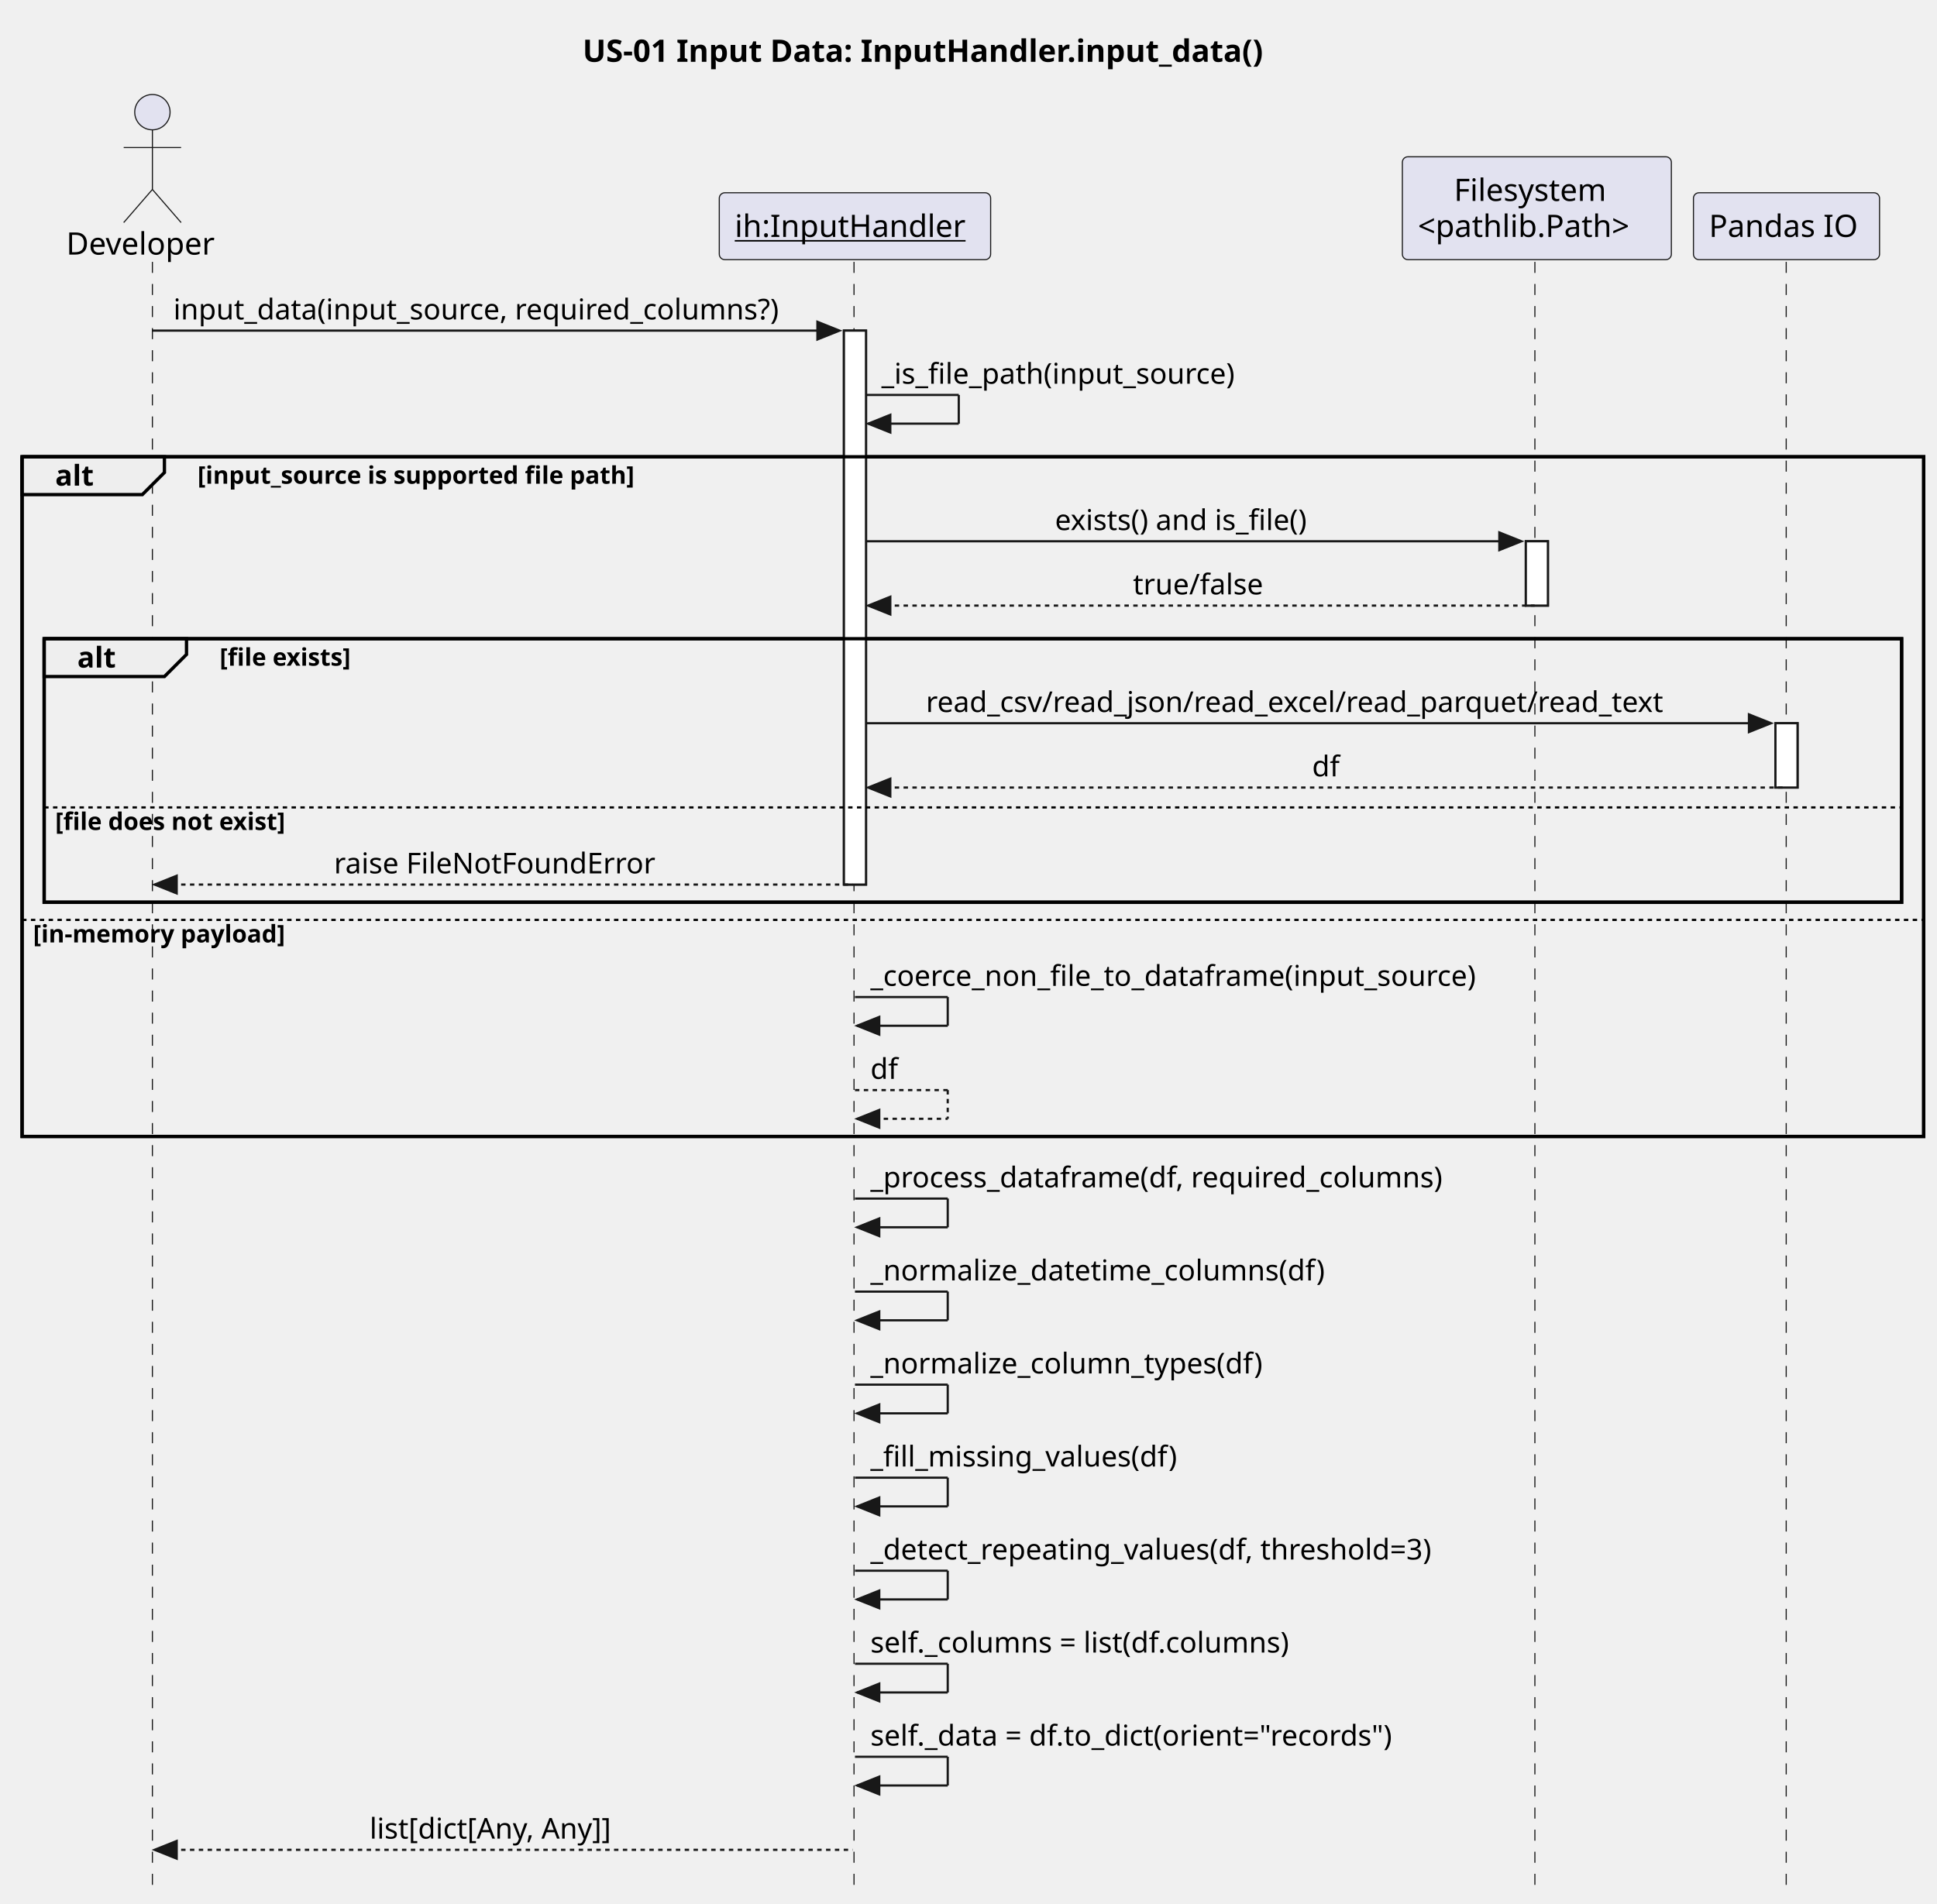
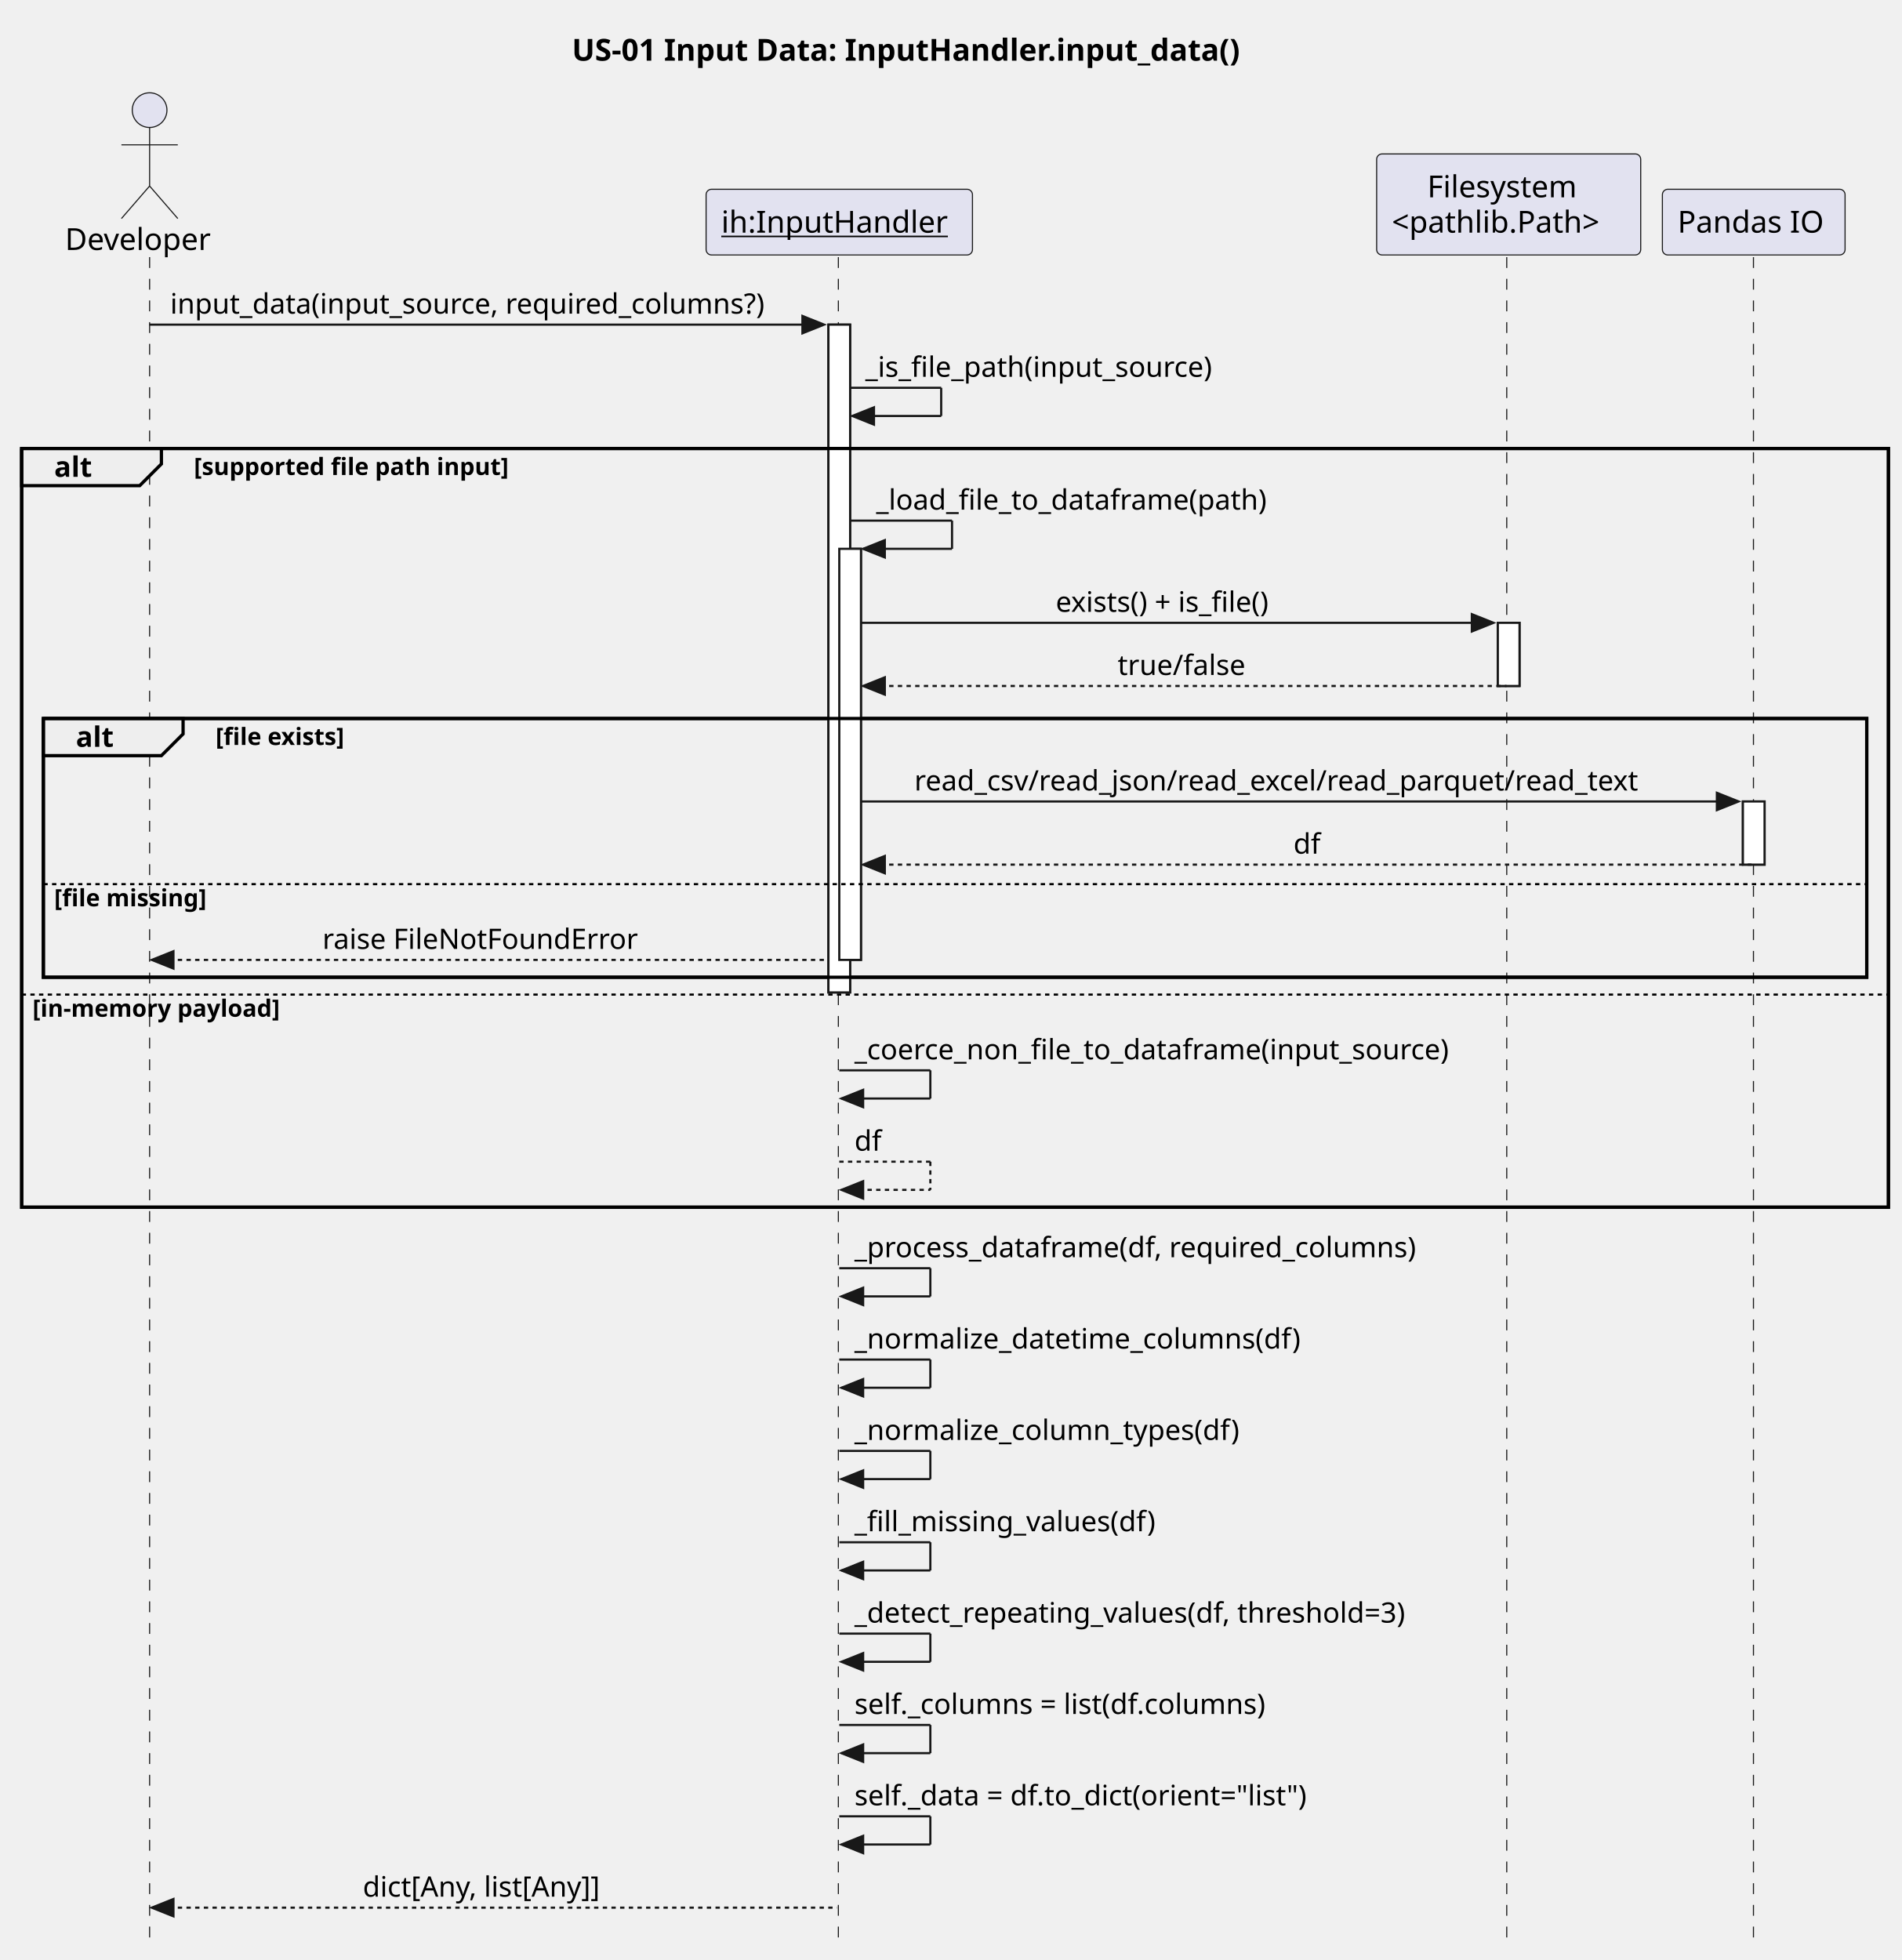
- <svg xmlns="http://www.w3.org/2000/svg" contentStyleType="text/css" data-diagram-type="SEQUENCE" height="862px" preserveAspectRatio="none" style="width:877px;height:862px;background:#FFFFFF;" version="1.1" viewBox="0 0 877 862" width="877px" zoomAndPan="magnify">
+ <svg xmlns="http://www.w3.org/2000/svg" contentStyleType="text/css" data-diagram-type="SEQUENCE" height="904px" preserveAspectRatio="none" style="width:877px;height:904px;background:#FFFFFF;" version="1.1" viewBox="0 0 877 904" width="877px" zoomAndPan="magnify">
  <defs />
  <g>
    <text fill="#000000" font-family="sans-serif" font-size="14" font-weight="bold" lengthAdjust="spacing" textLength="352.406" x="263.788" y="27.995">US-01 Input Data: InputHandler.input_data()</text>
    <g>
-       <rect fill="#FFFFFF" height="250.867" style="stroke:#181818;stroke-width:1;" width="10" x="382.095" y="149.727" />
+       <rect fill="#FFFFFF" height="308" style="stroke:#181818;stroke-width:1;" width="10" x="382.095" y="149.727" />
    </g>
    <g>
-       <rect fill="#FFFFFF" height="29.133" style="stroke:#181818;stroke-width:1;" width="10" x="690.835" y="245.125" />
+       <rect fill="#FFFFFF" height="189.602" style="stroke:#181818;stroke-width:1;" width="10" x="387.095" y="253.125" />
    </g>
    <g>
-       <rect fill="#FFFFFF" height="29.133" style="stroke:#181818;stroke-width:1;" width="10" x="803.856" y="327.523" />
-     </g>
-     <rect fill="none" height="307.805" style="stroke:#000000;stroke-width:1.5;" width="860.983" x="10" y="206.859" />
-     <rect fill="none" height="119.336" style="stroke:#000000;stroke-width:1.5;" width="840.983" x="20" y="289.258" />
-     <g>
-       <rect fill="#000000" fill-opacity="0" height="737.133" width="8" x="65.001" y="118.594" />
-       <line style="stroke:#181818;stroke-width:0.5;stroke-dasharray:5,5;" x1="69" x2="69" y1="118.594" y2="855.727" />
+       <rect fill="#FFFFFF" height="29.133" style="stroke:#181818;stroke-width:1;" width="10" x="690.835" y="287.258" />
    </g>
    <g>
-       <rect fill="#000000" fill-opacity="0" height="737.133" width="8" x="383.095" y="118.594" />
-       <line style="stroke:#181818;stroke-width:0.5;stroke-dasharray:5,5;" x1="386.667" x2="386.667" y1="118.594" y2="855.727" />
+       <rect fill="#FFFFFF" height="29.133" style="stroke:#181818;stroke-width:1;" width="10" x="803.856" y="369.656" />
+     </g>
+     <rect fill="none" height="349.938" style="stroke:#000000;stroke-width:1.5;" width="860.983" x="10" y="206.859" />
+     <rect fill="none" height="119.336" style="stroke:#000000;stroke-width:1.5;" width="840.983" x="20" y="331.391" />
+     <g>
+       <rect fill="#000000" fill-opacity="0" height="779.266" width="8" x="65.001" y="118.594" />
+       <line style="stroke:#181818;stroke-width:0.5;stroke-dasharray:5,5;" x1="69" x2="69" y1="118.594" y2="897.859" />
    </g>
    <g>
-       <rect fill="#000000" fill-opacity="0" height="737.133" width="8" x="691.835" y="118.594" />
-       <line style="stroke:#181818;stroke-width:0.5;stroke-dasharray:5,5;" x1="694.941" x2="694.941" y1="118.594" y2="855.727" />
+       <rect fill="#000000" fill-opacity="0" height="779.266" width="8" x="383.095" y="118.594" />
+       <line style="stroke:#181818;stroke-width:0.5;stroke-dasharray:5,5;" x1="386.667" x2="386.667" y1="118.594" y2="897.859" />
    </g>
    <g>
-       <rect fill="#000000" fill-opacity="0" height="737.133" width="8" x="804.856" y="118.594" />
-       <line style="stroke:#181818;stroke-width:0.5;stroke-dasharray:5,5;" x1="808.73" x2="808.73" y1="118.594" y2="855.727" />
+       <rect fill="#000000" fill-opacity="0" height="779.266" width="8" x="691.835" y="118.594" />
+       <line style="stroke:#181818;stroke-width:0.5;stroke-dasharray:5,5;" x1="694.941" x2="694.941" y1="118.594" y2="897.859" />
+     </g>
+     <g>
+       <rect fill="#000000" fill-opacity="0" height="779.266" width="8" x="804.856" y="118.594" />
+       <line style="stroke:#181818;stroke-width:0.5;stroke-dasharray:5,5;" x1="808.73" x2="808.73" y1="118.594" y2="897.859" />
    </g>
    <g class="participant participant-head" data-participant="Developer">
      <text fill="#000000" font-family="sans-serif" font-size="14" lengthAdjust="spacing" textLength="72.003" x="30" y="115.292">Developer</text>
      <ellipse cx="69.001" cy="50.797" fill="#E2E2F0" rx="8" ry="8" style="stroke:#181818;stroke-width:0.5;" />
      <path d="M69.001,58.797 L69.001,85.797 M56.002,66.797 L82.001,66.797 M69.001,85.797 L56.002,100.797 M69.001,85.797 L82.001,100.797" fill="none" style="stroke:#181818;stroke-width:0.5;" />
    </g>
    <g class="participant participant-head" data-participant="IH">
      <rect fill="#E2E2F0" height="30.297" rx="2.5" ry="2.5" style="stroke:#181818;stroke-width:0.5;" width="122.856" x="325.667" y="87.297" />
      <text fill="#000000" font-family="sans-serif" font-size="14" lengthAdjust="spacing" text-decoration="underline" textLength="108.856" x="332.667" y="107.292">ih:InputHandler</text>
    </g>
    <g class="participant participant-head" data-participant="FS">
      <rect fill="#E2E2F0" height="46.594" rx="2.5" ry="2.5" style="stroke:#181818;stroke-width:0.5;" width="121.789" x="634.941" y="71" />
      <text fill="#000000" font-family="sans-serif" font-size="14" lengthAdjust="spacing" textLength="75.059" x="658.306" y="90.995">Filesystem</text>
      <text fill="#000000" font-family="sans-serif" font-size="14" lengthAdjust="spacing" textLength="107.789" x="641.941" y="107.292">&lt;pathlib.Path&gt;</text>
    </g>
    <g class="participant participant-head" data-participant="PD">
      <rect fill="#E2E2F0" height="30.297" rx="2.5" ry="2.5" style="stroke:#181818;stroke-width:0.5;" width="84.253" x="766.73" y="87.297" />
      <text fill="#000000" font-family="sans-serif" font-size="14" lengthAdjust="spacing" textLength="70.253" x="773.73" y="107.292">Pandas IO</text>
    </g>
    <g>
-       <rect fill="#FFFFFF" height="250.867" style="stroke:#181818;stroke-width:1;" width="10" x="382.095" y="149.727" />
+       <rect fill="#FFFFFF" height="308" style="stroke:#181818;stroke-width:1;" width="10" x="382.095" y="149.727" />
    </g>
    <g>
-       <rect fill="#FFFFFF" height="29.133" style="stroke:#181818;stroke-width:1;" width="10" x="690.835" y="245.125" />
+       <rect fill="#FFFFFF" height="189.602" style="stroke:#181818;stroke-width:1;" width="10" x="387.095" y="253.125" />
    </g>
    <g>
-       <rect fill="#FFFFFF" height="29.133" style="stroke:#181818;stroke-width:1;" width="10" x="803.856" y="327.523" />
+       <rect fill="#FFFFFF" height="29.133" style="stroke:#181818;stroke-width:1;" width="10" x="690.835" y="287.258" />
+     </g>
+     <g>
+       <rect fill="#FFFFFF" height="29.133" style="stroke:#181818;stroke-width:1;" width="10" x="803.856" y="369.656" />
    </g>
    <g class="message" data-participant-1="Developer" data-participant-2="IH">
      <polygon fill="#181818" points="370.095,145.727,380.095,149.727,370.095,153.727" style="stroke:#181818;stroke-width:1;" />
      <line style="stroke:#181818;stroke-width:1;" x1="69.001" x2="376.095" y1="149.727" y2="149.727" />
      <text fill="#000000" font-family="sans-serif" font-size="13" lengthAdjust="spacing" textLength="294.093" x="78.501" y="144.661">input_data(input_source, required_columns?)</text>
    </g>
    <g class="message" data-participant-1="IH" data-participant-2="IH">
      <line style="stroke:#181818;stroke-width:1;" x1="392.095" x2="434.095" y1="178.859" y2="178.859" />
      <line style="stroke:#181818;stroke-width:1;" x1="434.095" x2="434.095" y1="178.859" y2="191.859" />
      <line style="stroke:#181818;stroke-width:1;" x1="393.095" x2="434.095" y1="191.859" y2="191.859" />
      <polygon fill="#181818" points="403.095,187.859,393.095,191.859,403.095,195.859" style="stroke:#181818;stroke-width:1;" />
      <text fill="#000000" font-family="sans-serif" font-size="13" lengthAdjust="spacing" textLength="172.777" x="399.095" y="173.793">_is_file_path(input_source)</text>
    </g>
    <path d="M10,206.859 L74.443,206.859 L74.443,213.992 L64.443,223.992 L10,223.992 L10,206.859" fill="#EEEEEE" style="stroke:#000000;stroke-width:1.5;" />
-     <rect fill="none" height="307.805" style="stroke:#000000;stroke-width:1.5;" width="860.983" x="10" y="206.859" />
+     <rect fill="none" height="349.938" style="stroke:#000000;stroke-width:1.5;" width="860.983" x="10" y="206.859" />
    <text fill="#000000" font-family="sans-serif" font-size="13" font-weight="bold" lengthAdjust="spacing" textLength="19.443" x="25" y="219.926">alt</text>
-     <text fill="#000000" font-family="sans-serif" font-size="11" font-weight="bold" lengthAdjust="spacing" textLength="226.972" x="89.443" y="219.07">[input_source is supported file path]</text>
+     <text fill="#000000" font-family="sans-serif" font-size="11" font-weight="bold" lengthAdjust="spacing" textLength="165.983" x="89.443" y="219.07">[supported file path input]</text>
+     <g class="message" data-participant-1="IH" data-participant-2="IH">
+       <line style="stroke:#181818;stroke-width:1;" x1="392.095" x2="439.095" y1="240.125" y2="240.125" />
+       <line style="stroke:#181818;stroke-width:1;" x1="439.095" x2="439.095" y1="240.125" y2="253.125" />
+       <line style="stroke:#181818;stroke-width:1;" x1="398.095" x2="439.095" y1="253.125" y2="253.125" />
+       <polygon fill="#181818" points="408.095,249.125,398.095,253.125,408.095,257.125" style="stroke:#181818;stroke-width:1;" />
+       <text fill="#000000" font-family="sans-serif" font-size="13" lengthAdjust="spacing" textLength="194.162" x="404.095" y="235.059">_load_file_to_dataframe(path)</text>
+     </g>
    <g class="message" data-participant-1="IH" data-participant-2="FS">
-       <polygon fill="#181818" points="678.835,241.125,688.835,245.125,678.835,249.125" style="stroke:#181818;stroke-width:1;" />
-       <line style="stroke:#181818;stroke-width:1;" x1="392.095" x2="684.835" y1="245.125" y2="245.125" />
-       <text fill="#000000" font-family="sans-serif" font-size="13" lengthAdjust="spacing" textLength="127.639" x="477.646" y="240.059">exists() and is_file()</text>
+       <polygon fill="#181818" points="678.835,283.258,688.835,287.258,678.835,291.258" style="stroke:#181818;stroke-width:1;" />
+       <line style="stroke:#181818;stroke-width:1;" x1="397.095" x2="684.835" y1="287.258" y2="287.258" />
+       <text fill="#000000" font-family="sans-serif" font-size="13" lengthAdjust="spacing" textLength="114.074" x="486.928" y="282.192">exists() + is_file()</text>
    </g>
    <g class="message" data-participant-1="FS" data-participant-2="IH">
-       <polygon fill="#181818" points="403.095,270.258,393.095,274.258,403.095,278.258" style="stroke:#181818;stroke-width:1;" />
-       <line style="stroke:#181818;stroke-width:1;stroke-dasharray:2,2;" x1="397.095" x2="694.835" y1="274.258" y2="274.258" />
-       <text fill="#000000" font-family="sans-serif" font-size="13" lengthAdjust="spacing" textLength="61.985" x="512.973" y="269.192">true/false</text>
+       <polygon fill="#181818" points="408.095,312.391,398.095,316.391,408.095,320.391" style="stroke:#181818;stroke-width:1;" />
+       <line style="stroke:#181818;stroke-width:1;stroke-dasharray:2,2;" x1="402.095" x2="694.835" y1="316.391" y2="316.391" />
+       <text fill="#000000" font-family="sans-serif" font-size="13" lengthAdjust="spacing" textLength="61.985" x="515.473" y="311.325">true/false</text>
    </g>
-     <path d="M20,289.258 L84.443,289.258 L84.443,296.391 L74.443,306.391 L20,306.391 L20,289.258" fill="#EEEEEE" style="stroke:#000000;stroke-width:1.5;" />
-     <rect fill="none" height="119.336" style="stroke:#000000;stroke-width:1.5;" width="840.983" x="20" y="289.258" />
-     <text fill="#000000" font-family="sans-serif" font-size="13" font-weight="bold" lengthAdjust="spacing" textLength="19.443" x="35" y="302.325">alt</text>
-     <text fill="#000000" font-family="sans-serif" font-size="11" font-weight="bold" lengthAdjust="spacing" textLength="70.351" x="99.443" y="301.468">[file exists]</text>
+     <path d="M20,331.391 L84.443,331.391 L84.443,338.523 L74.443,348.523 L20,348.523 L20,331.391" fill="#EEEEEE" style="stroke:#000000;stroke-width:1.5;" />
+     <rect fill="none" height="119.336" style="stroke:#000000;stroke-width:1.5;" width="840.983" x="20" y="331.391" />
+     <text fill="#000000" font-family="sans-serif" font-size="13" font-weight="bold" lengthAdjust="spacing" textLength="19.443" x="35" y="344.457">alt</text>
+     <text fill="#000000" font-family="sans-serif" font-size="11" font-weight="bold" lengthAdjust="spacing" textLength="70.351" x="99.443" y="343.601">[file exists]</text>
    <g class="message" data-participant-1="IH" data-participant-2="PD">
-       <polygon fill="#181818" points="791.856,323.523,801.856,327.523,791.856,331.523" style="stroke:#181818;stroke-width:1;" />
-       <line style="stroke:#181818;stroke-width:1;" x1="392.095" x2="797.856" y1="327.523" y2="327.523" />
-       <text fill="#000000" font-family="sans-serif" font-size="13" lengthAdjust="spacing" textLength="357.5" x="419.226" y="322.457">read_csv/read_json/read_excel/read_parquet/read_text</text>
+       <polygon fill="#181818" points="791.856,365.656,801.856,369.656,791.856,373.656" style="stroke:#181818;stroke-width:1;" />
+       <line style="stroke:#181818;stroke-width:1;" x1="397.095" x2="797.856" y1="369.656" y2="369.656" />
+       <text fill="#000000" font-family="sans-serif" font-size="13" lengthAdjust="spacing" textLength="357.5" x="421.726" y="364.59">read_csv/read_json/read_excel/read_parquet/read_text</text>
    </g>
    <g class="message" data-participant-1="PD" data-participant-2="IH">
-       <polygon fill="#181818" points="403.095,352.656,393.095,356.656,403.095,360.656" style="stroke:#181818;stroke-width:1;" />
-       <line style="stroke:#181818;stroke-width:1;stroke-dasharray:2,2;" x1="397.095" x2="807.856" y1="356.656" y2="356.656" />
-       <text fill="#000000" font-family="sans-serif" font-size="13" lengthAdjust="spacing" textLength="12.829" x="594.061" y="351.59">df</text>
+       <polygon fill="#181818" points="408.095,394.789,398.095,398.789,408.095,402.789" style="stroke:#181818;stroke-width:1;" />
+       <line style="stroke:#181818;stroke-width:1;stroke-dasharray:2,2;" x1="402.095" x2="807.856" y1="398.789" y2="398.789" />
+       <text fill="#000000" font-family="sans-serif" font-size="13" lengthAdjust="spacing" textLength="12.829" x="596.561" y="393.723">df</text>
    </g>
-     <line style="stroke:#000000;stroke-width:1;stroke-dasharray:2,2;" x1="20" x2="860.983" y1="365.656" y2="365.656" />
-     <text fill="#000000" font-family="sans-serif" font-size="11" font-weight="bold" lengthAdjust="spacing" textLength="121.548" x="25" y="375.867">[file does not exist]</text>
+     <line style="stroke:#000000;stroke-width:1;stroke-dasharray:2,2;" x1="20" x2="860.983" y1="407.789" y2="407.789" />
+     <text fill="#000000" font-family="sans-serif" font-size="11" font-weight="bold" lengthAdjust="spacing" textLength="81.474" x="25" y="418">[file missing]</text>
    <g class="message" data-participant-1="IH" data-participant-2="Developer">
-       <polygon fill="#181818" points="80.001,396.594,70.001,400.594,80.001,404.594" style="stroke:#181818;stroke-width:1;" />
-       <line style="stroke:#181818;stroke-width:1;stroke-dasharray:2,2;" x1="74.001" x2="386.095" y1="400.594" y2="400.594" />
-       <text fill="#000000" font-family="sans-serif" font-size="13" lengthAdjust="spacing" textLength="153.664" x="151.216" y="395.528">raise FileNotFoundError</text>
+       <polygon fill="#181818" points="80.001,438.727,70.001,442.727,80.001,446.727" style="stroke:#181818;stroke-width:1;" />
+       <line style="stroke:#181818;stroke-width:1;stroke-dasharray:2,2;" x1="74.001" x2="381.095" y1="442.727" y2="442.727" />
+       <text fill="#000000" font-family="sans-serif" font-size="13" lengthAdjust="spacing" textLength="153.664" x="148.716" y="437.661">raise FileNotFoundError</text>
    </g>
-     <line style="stroke:#000000;stroke-width:1;stroke-dasharray:2,2;" x1="10" x2="870.983" y1="416.594" y2="416.594" />
-     <text fill="#000000" font-family="sans-serif" font-size="11" font-weight="bold" lengthAdjust="spacing" textLength="129.68" x="15" y="426.804">[in-memory payload]</text>
+     <line style="stroke:#000000;stroke-width:1;stroke-dasharray:2,2;" x1="10" x2="870.983" y1="458.727" y2="458.727" />
+     <text fill="#000000" font-family="sans-serif" font-size="11" font-weight="bold" lengthAdjust="spacing" textLength="129.68" x="15" y="468.937">[in-memory payload]</text>
    <g class="message" data-participant-1="IH" data-participant-2="IH">
-       <line style="stroke:#181818;stroke-width:1;" x1="387.095" x2="429.095" y1="451.531" y2="451.531" />
-       <line style="stroke:#181818;stroke-width:1;" x1="429.095" x2="429.095" y1="451.531" y2="464.531" />
-       <line style="stroke:#181818;stroke-width:1;" x1="388.095" x2="429.095" y1="464.531" y2="464.531" />
-       <polygon fill="#181818" points="398.095,460.531,388.095,464.531,398.095,468.531" style="stroke:#181818;stroke-width:1;" />
-       <text fill="#000000" font-family="sans-serif" font-size="13" lengthAdjust="spacing" textLength="294.741" x="394.095" y="446.465">_coerce_non_file_to_dataframe(input_source)</text>
+       <line style="stroke:#181818;stroke-width:1;" x1="387.095" x2="429.095" y1="493.664" y2="493.664" />
+       <line style="stroke:#181818;stroke-width:1;" x1="429.095" x2="429.095" y1="493.664" y2="506.664" />
+       <line style="stroke:#181818;stroke-width:1;" x1="388.095" x2="429.095" y1="506.664" y2="506.664" />
+       <polygon fill="#181818" points="398.095,502.664,388.095,506.664,398.095,510.664" style="stroke:#181818;stroke-width:1;" />
+       <text fill="#000000" font-family="sans-serif" font-size="13" lengthAdjust="spacing" textLength="294.741" x="394.095" y="488.598">_coerce_non_file_to_dataframe(input_source)</text>
    </g>
    <g class="message" data-participant-1="IH" data-participant-2="IH">
-       <line style="stroke:#181818;stroke-width:1;stroke-dasharray:2,2;" x1="387.095" x2="429.095" y1="493.664" y2="493.664" />
-       <line style="stroke:#181818;stroke-width:1;stroke-dasharray:2,2;" x1="429.095" x2="429.095" y1="493.664" y2="506.664" />
-       <line style="stroke:#181818;stroke-width:1;stroke-dasharray:2,2;" x1="388.095" x2="429.095" y1="506.664" y2="506.664" />
-       <polygon fill="#181818" points="398.095,502.664,388.095,506.664,398.095,510.664" style="stroke:#181818;stroke-width:1;" />
-       <text fill="#000000" font-family="sans-serif" font-size="13" lengthAdjust="spacing" textLength="12.829" x="394.095" y="488.598">df</text>
-     </g>
-     <g class="message" data-participant-1="IH" data-participant-2="IH">
-       <line style="stroke:#181818;stroke-width:1;" x1="387.095" x2="429.095" y1="542.797" y2="542.797" />
-       <line style="stroke:#181818;stroke-width:1;" x1="429.095" x2="429.095" y1="542.797" y2="555.797" />
-       <line style="stroke:#181818;stroke-width:1;" x1="388.095" x2="429.095" y1="555.797" y2="555.797" />
-       <polygon fill="#181818" points="398.095,551.797,388.095,555.797,398.095,559.797" style="stroke:#181818;stroke-width:1;" />
-       <text fill="#000000" font-family="sans-serif" font-size="13" lengthAdjust="spacing" textLength="278.478" x="394.095" y="537.731">_process_dataframe(df, required_columns)</text>
+       <line style="stroke:#181818;stroke-width:1;stroke-dasharray:2,2;" x1="387.095" x2="429.095" y1="535.797" y2="535.797" />
+       <line style="stroke:#181818;stroke-width:1;stroke-dasharray:2,2;" x1="429.095" x2="429.095" y1="535.797" y2="548.797" />
+       <line style="stroke:#181818;stroke-width:1;stroke-dasharray:2,2;" x1="388.095" x2="429.095" y1="548.797" y2="548.797" />
+       <polygon fill="#181818" points="398.095,544.797,388.095,548.797,398.095,552.797" style="stroke:#181818;stroke-width:1;" />
+       <text fill="#000000" font-family="sans-serif" font-size="13" lengthAdjust="spacing" textLength="12.829" x="394.095" y="530.731">df</text>
    </g>
    <g class="message" data-participant-1="IH" data-participant-2="IH">
      <line style="stroke:#181818;stroke-width:1;" x1="387.095" x2="429.095" y1="584.93" y2="584.93" />
      <line style="stroke:#181818;stroke-width:1;" x1="429.095" x2="429.095" y1="584.93" y2="597.93" />
      <line style="stroke:#181818;stroke-width:1;" x1="388.095" x2="429.095" y1="597.93" y2="597.93" />
      <polygon fill="#181818" points="398.095,593.93,388.095,597.93,398.095,601.93" style="stroke:#181818;stroke-width:1;" />
-       <text fill="#000000" font-family="sans-serif" font-size="13" lengthAdjust="spacing" textLength="219.997" x="394.095" y="579.864">_normalize_datetime_columns(df)</text>
+       <text fill="#000000" font-family="sans-serif" font-size="13" lengthAdjust="spacing" textLength="278.478" x="394.095" y="579.864">_process_dataframe(df, required_columns)</text>
    </g>
    <g class="message" data-participant-1="IH" data-participant-2="IH">
      <line style="stroke:#181818;stroke-width:1;" x1="387.095" x2="429.095" y1="627.062" y2="627.062" />
      <line style="stroke:#181818;stroke-width:1;" x1="429.095" x2="429.095" y1="627.062" y2="640.062" />
      <line style="stroke:#181818;stroke-width:1;" x1="388.095" x2="429.095" y1="640.062" y2="640.062" />
      <polygon fill="#181818" points="398.095,636.062,388.095,640.062,398.095,644.062" style="stroke:#181818;stroke-width:1;" />
-       <text fill="#000000" font-family="sans-serif" font-size="13" lengthAdjust="spacing" textLength="190.353" x="394.095" y="621.997">_normalize_column_types(df)</text>
+       <text fill="#000000" font-family="sans-serif" font-size="13" lengthAdjust="spacing" textLength="219.997" x="394.095" y="621.997">_normalize_datetime_columns(df)</text>
    </g>
    <g class="message" data-participant-1="IH" data-participant-2="IH">
      <line style="stroke:#181818;stroke-width:1;" x1="387.095" x2="429.095" y1="669.195" y2="669.195" />
      <line style="stroke:#181818;stroke-width:1;" x1="429.095" x2="429.095" y1="669.195" y2="682.195" />
      <line style="stroke:#181818;stroke-width:1;" x1="388.095" x2="429.095" y1="682.195" y2="682.195" />
      <polygon fill="#181818" points="398.095,678.195,388.095,682.195,398.095,686.195" style="stroke:#181818;stroke-width:1;" />
-       <text fill="#000000" font-family="sans-serif" font-size="13" lengthAdjust="spacing" textLength="150.09" x="394.095" y="664.129">_fill_missing_values(df)</text>
+       <text fill="#000000" font-family="sans-serif" font-size="13" lengthAdjust="spacing" textLength="190.353" x="394.095" y="664.129">_normalize_column_types(df)</text>
    </g>
    <g class="message" data-participant-1="IH" data-participant-2="IH">
      <line style="stroke:#181818;stroke-width:1;" x1="387.095" x2="429.095" y1="711.328" y2="711.328" />
      <line style="stroke:#181818;stroke-width:1;" x1="429.095" x2="429.095" y1="711.328" y2="724.328" />
      <line style="stroke:#181818;stroke-width:1;" x1="388.095" x2="429.095" y1="724.328" y2="724.328" />
      <polygon fill="#181818" points="398.095,720.328,388.095,724.328,398.095,728.328" style="stroke:#181818;stroke-width:1;" />
-       <text fill="#000000" font-family="sans-serif" font-size="13" lengthAdjust="spacing" textLength="278.04" x="394.095" y="706.262">_detect_repeating_values(df, threshold=3)</text>
+       <text fill="#000000" font-family="sans-serif" font-size="13" lengthAdjust="spacing" textLength="150.09" x="394.095" y="706.262">_fill_missing_values(df)</text>
    </g>
    <g class="message" data-participant-1="IH" data-participant-2="IH">
      <line style="stroke:#181818;stroke-width:1;" x1="387.095" x2="429.095" y1="753.461" y2="753.461" />
      <line style="stroke:#181818;stroke-width:1;" x1="429.095" x2="429.095" y1="753.461" y2="766.461" />
      <line style="stroke:#181818;stroke-width:1;" x1="388.095" x2="429.095" y1="766.461" y2="766.461" />
      <polygon fill="#181818" points="398.095,762.461,388.095,766.461,398.095,770.461" style="stroke:#181818;stroke-width:1;" />
-       <text fill="#000000" font-family="sans-serif" font-size="13" lengthAdjust="spacing" textLength="208.203" x="394.095" y="748.395">self._columns = list(df.columns)</text>
+       <text fill="#000000" font-family="sans-serif" font-size="13" lengthAdjust="spacing" textLength="278.04" x="394.095" y="748.395">_detect_repeating_values(df, threshold=3)</text>
    </g>
    <g class="message" data-participant-1="IH" data-participant-2="IH">
      <line style="stroke:#181818;stroke-width:1;" x1="387.095" x2="429.095" y1="795.594" y2="795.594" />
      <line style="stroke:#181818;stroke-width:1;" x1="429.095" x2="429.095" y1="795.594" y2="808.594" />
      <line style="stroke:#181818;stroke-width:1;" x1="388.095" x2="429.095" y1="808.594" y2="808.594" />
      <polygon fill="#181818" points="398.095,804.594,388.095,808.594,398.095,812.594" style="stroke:#181818;stroke-width:1;" />
-       <text fill="#000000" font-family="sans-serif" font-size="13" lengthAdjust="spacing" textLength="262.704" x="394.095" y="790.528">self._data = df.to_dict(orient="records")</text>
+       <text fill="#000000" font-family="sans-serif" font-size="13" lengthAdjust="spacing" textLength="208.203" x="394.095" y="790.528">self._columns = list(df.columns)</text>
+     </g>
+     <g class="message" data-participant-1="IH" data-participant-2="IH">
+       <line style="stroke:#181818;stroke-width:1;" x1="387.095" x2="429.095" y1="837.727" y2="837.727" />
+       <line style="stroke:#181818;stroke-width:1;" x1="429.095" x2="429.095" y1="837.727" y2="850.727" />
+       <line style="stroke:#181818;stroke-width:1;" x1="388.095" x2="429.095" y1="850.727" y2="850.727" />
+       <polygon fill="#181818" points="398.095,846.727,388.095,850.727,398.095,854.727" style="stroke:#181818;stroke-width:1;" />
+       <text fill="#000000" font-family="sans-serif" font-size="13" lengthAdjust="spacing" textLength="232.984" x="394.095" y="832.661">self._data = df.to_dict(orient="list")</text>
    </g>
    <g class="message" data-participant-1="IH" data-participant-2="Developer">
-       <polygon fill="#181818" points="80.001,833.727,70.001,837.727,80.001,841.727" style="stroke:#181818;stroke-width:1;" />
-       <line style="stroke:#181818;stroke-width:1;stroke-dasharray:2,2;" x1="74.001" x2="386.095" y1="837.727" y2="837.727" />
-       <text fill="#000000" font-family="sans-serif" font-size="13" lengthAdjust="spacing" textLength="121.405" x="167.345" y="832.661">list[dict[Any, Any]]</text>
+       <polygon fill="#181818" points="80.001,875.859,70.001,879.859,80.001,883.859" style="stroke:#181818;stroke-width:1;" />
+       <line style="stroke:#181818;stroke-width:1;stroke-dasharray:2,2;" x1="74.001" x2="386.095" y1="879.859" y2="879.859" />
+       <text fill="#000000" font-family="sans-serif" font-size="13" lengthAdjust="spacing" textLength="121.405" x="167.345" y="874.793">dict[Any, list[Any]]</text>
    </g>
  </g>
</svg>
